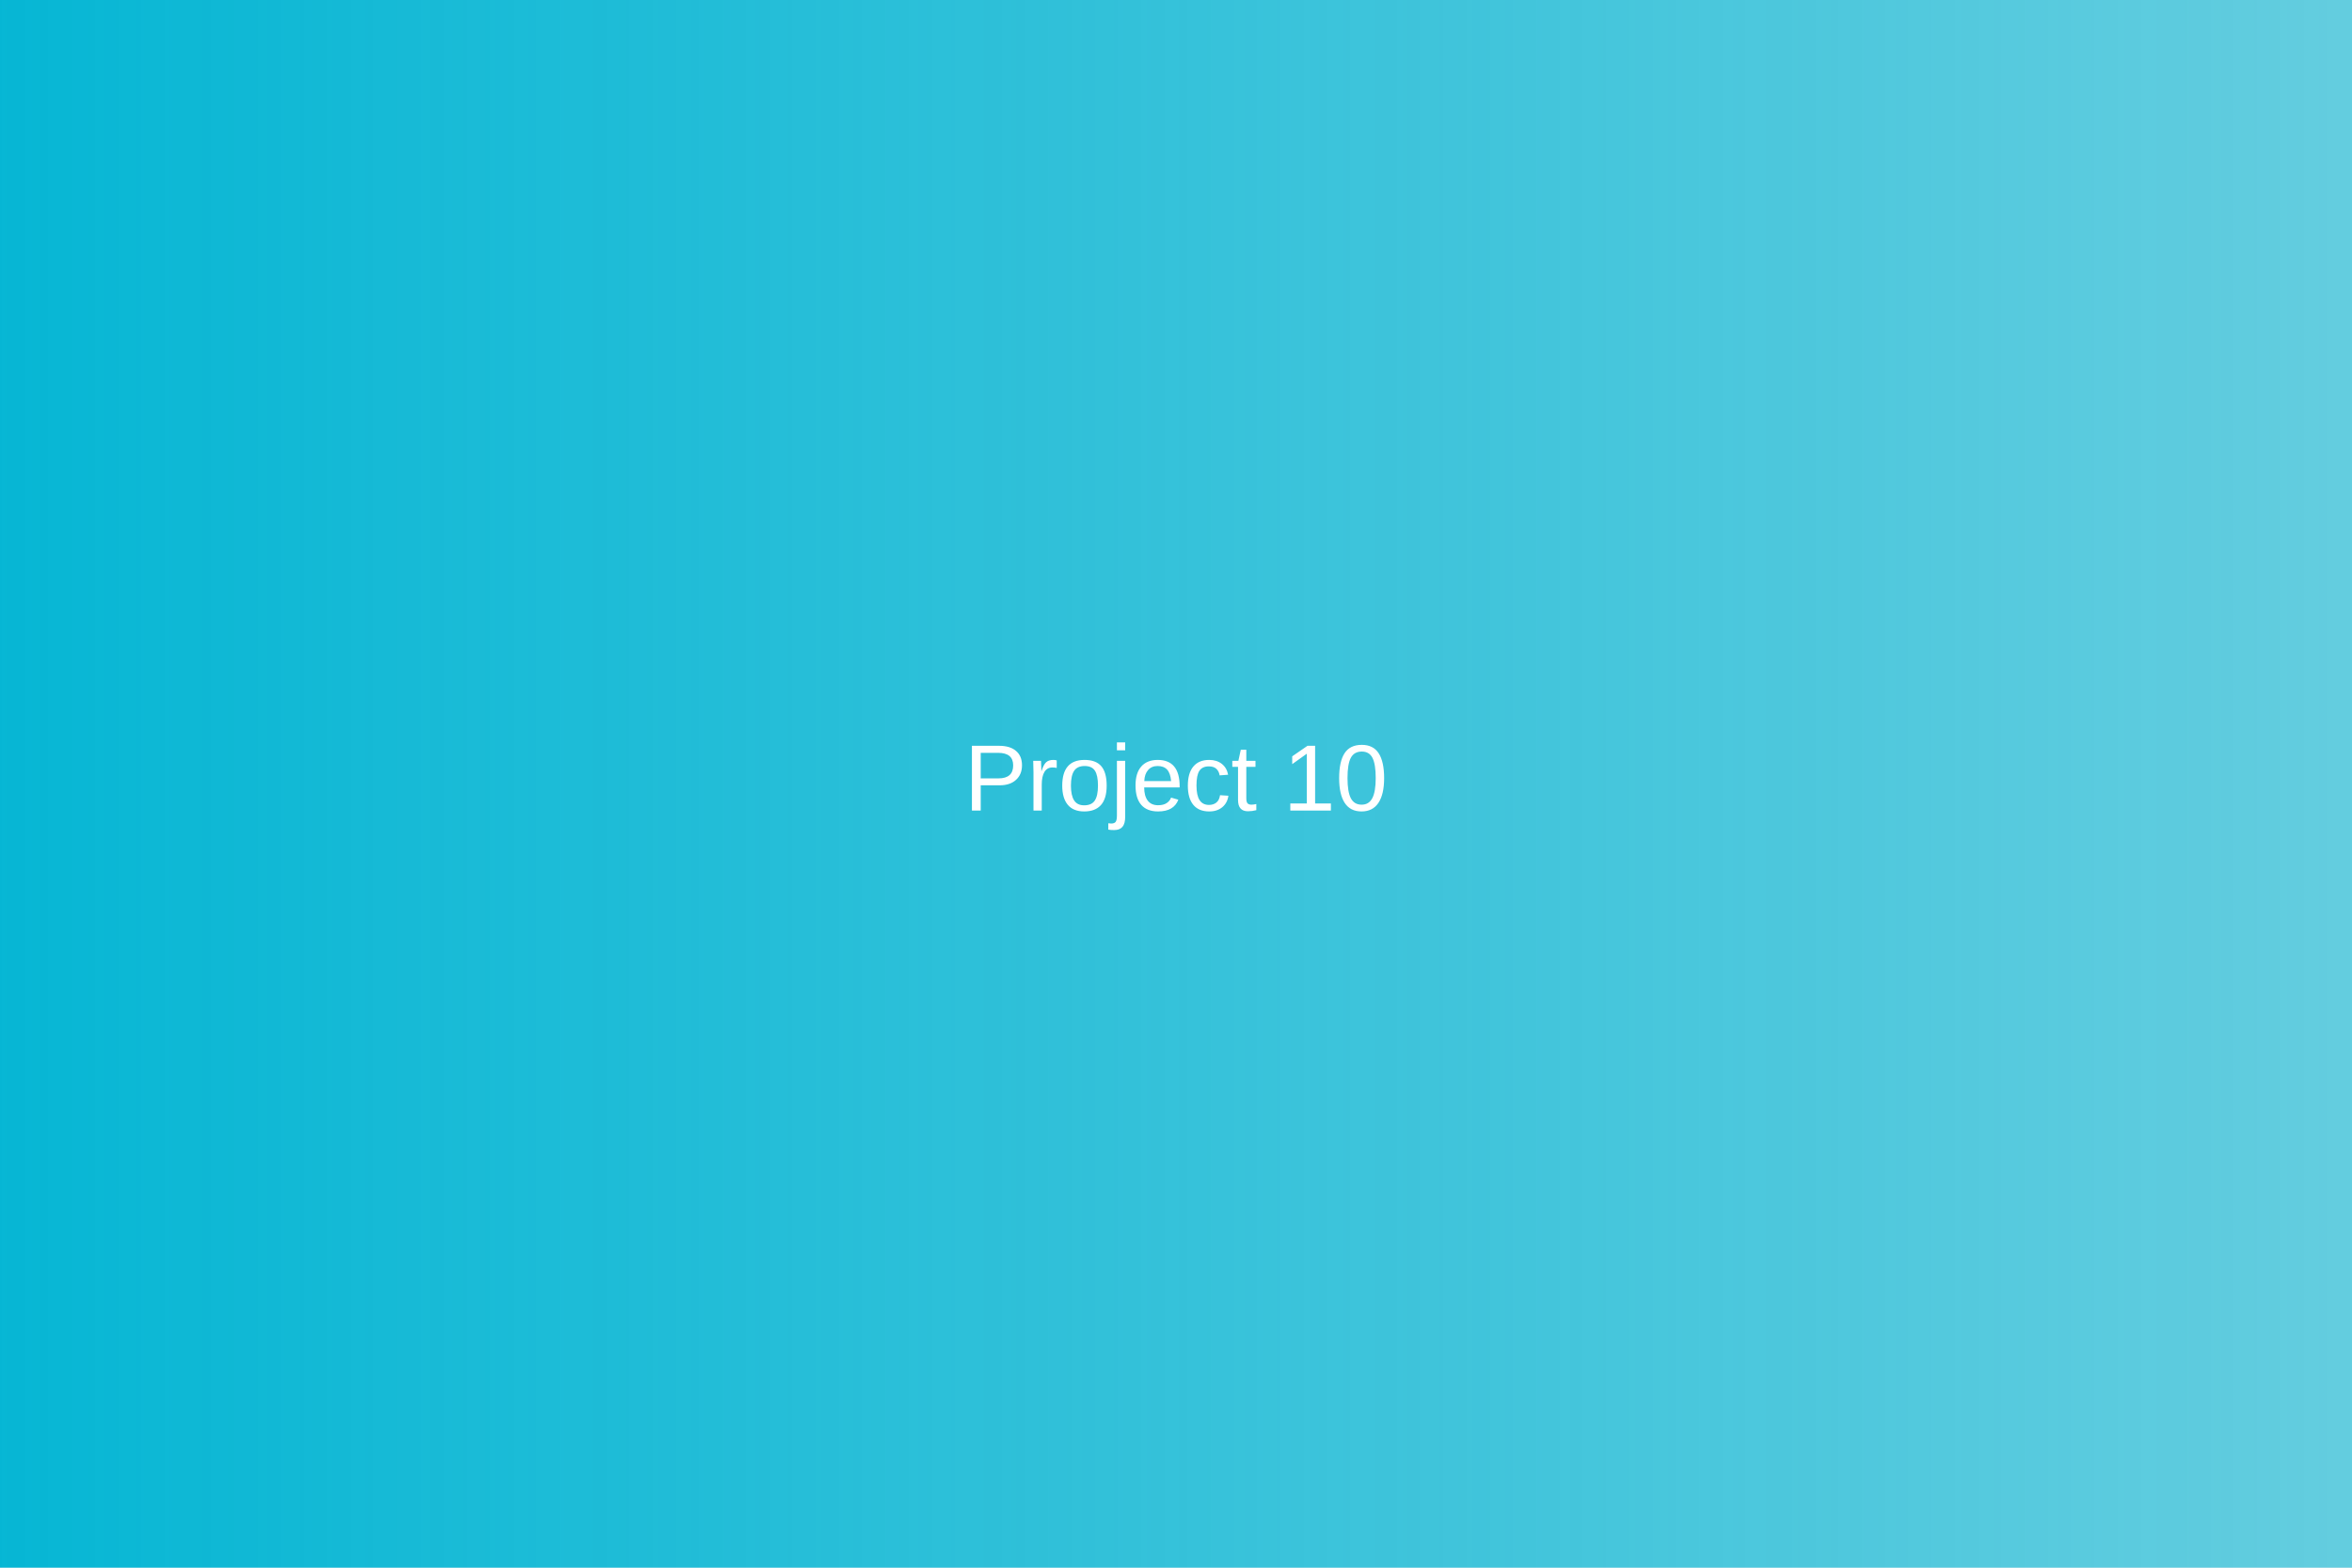
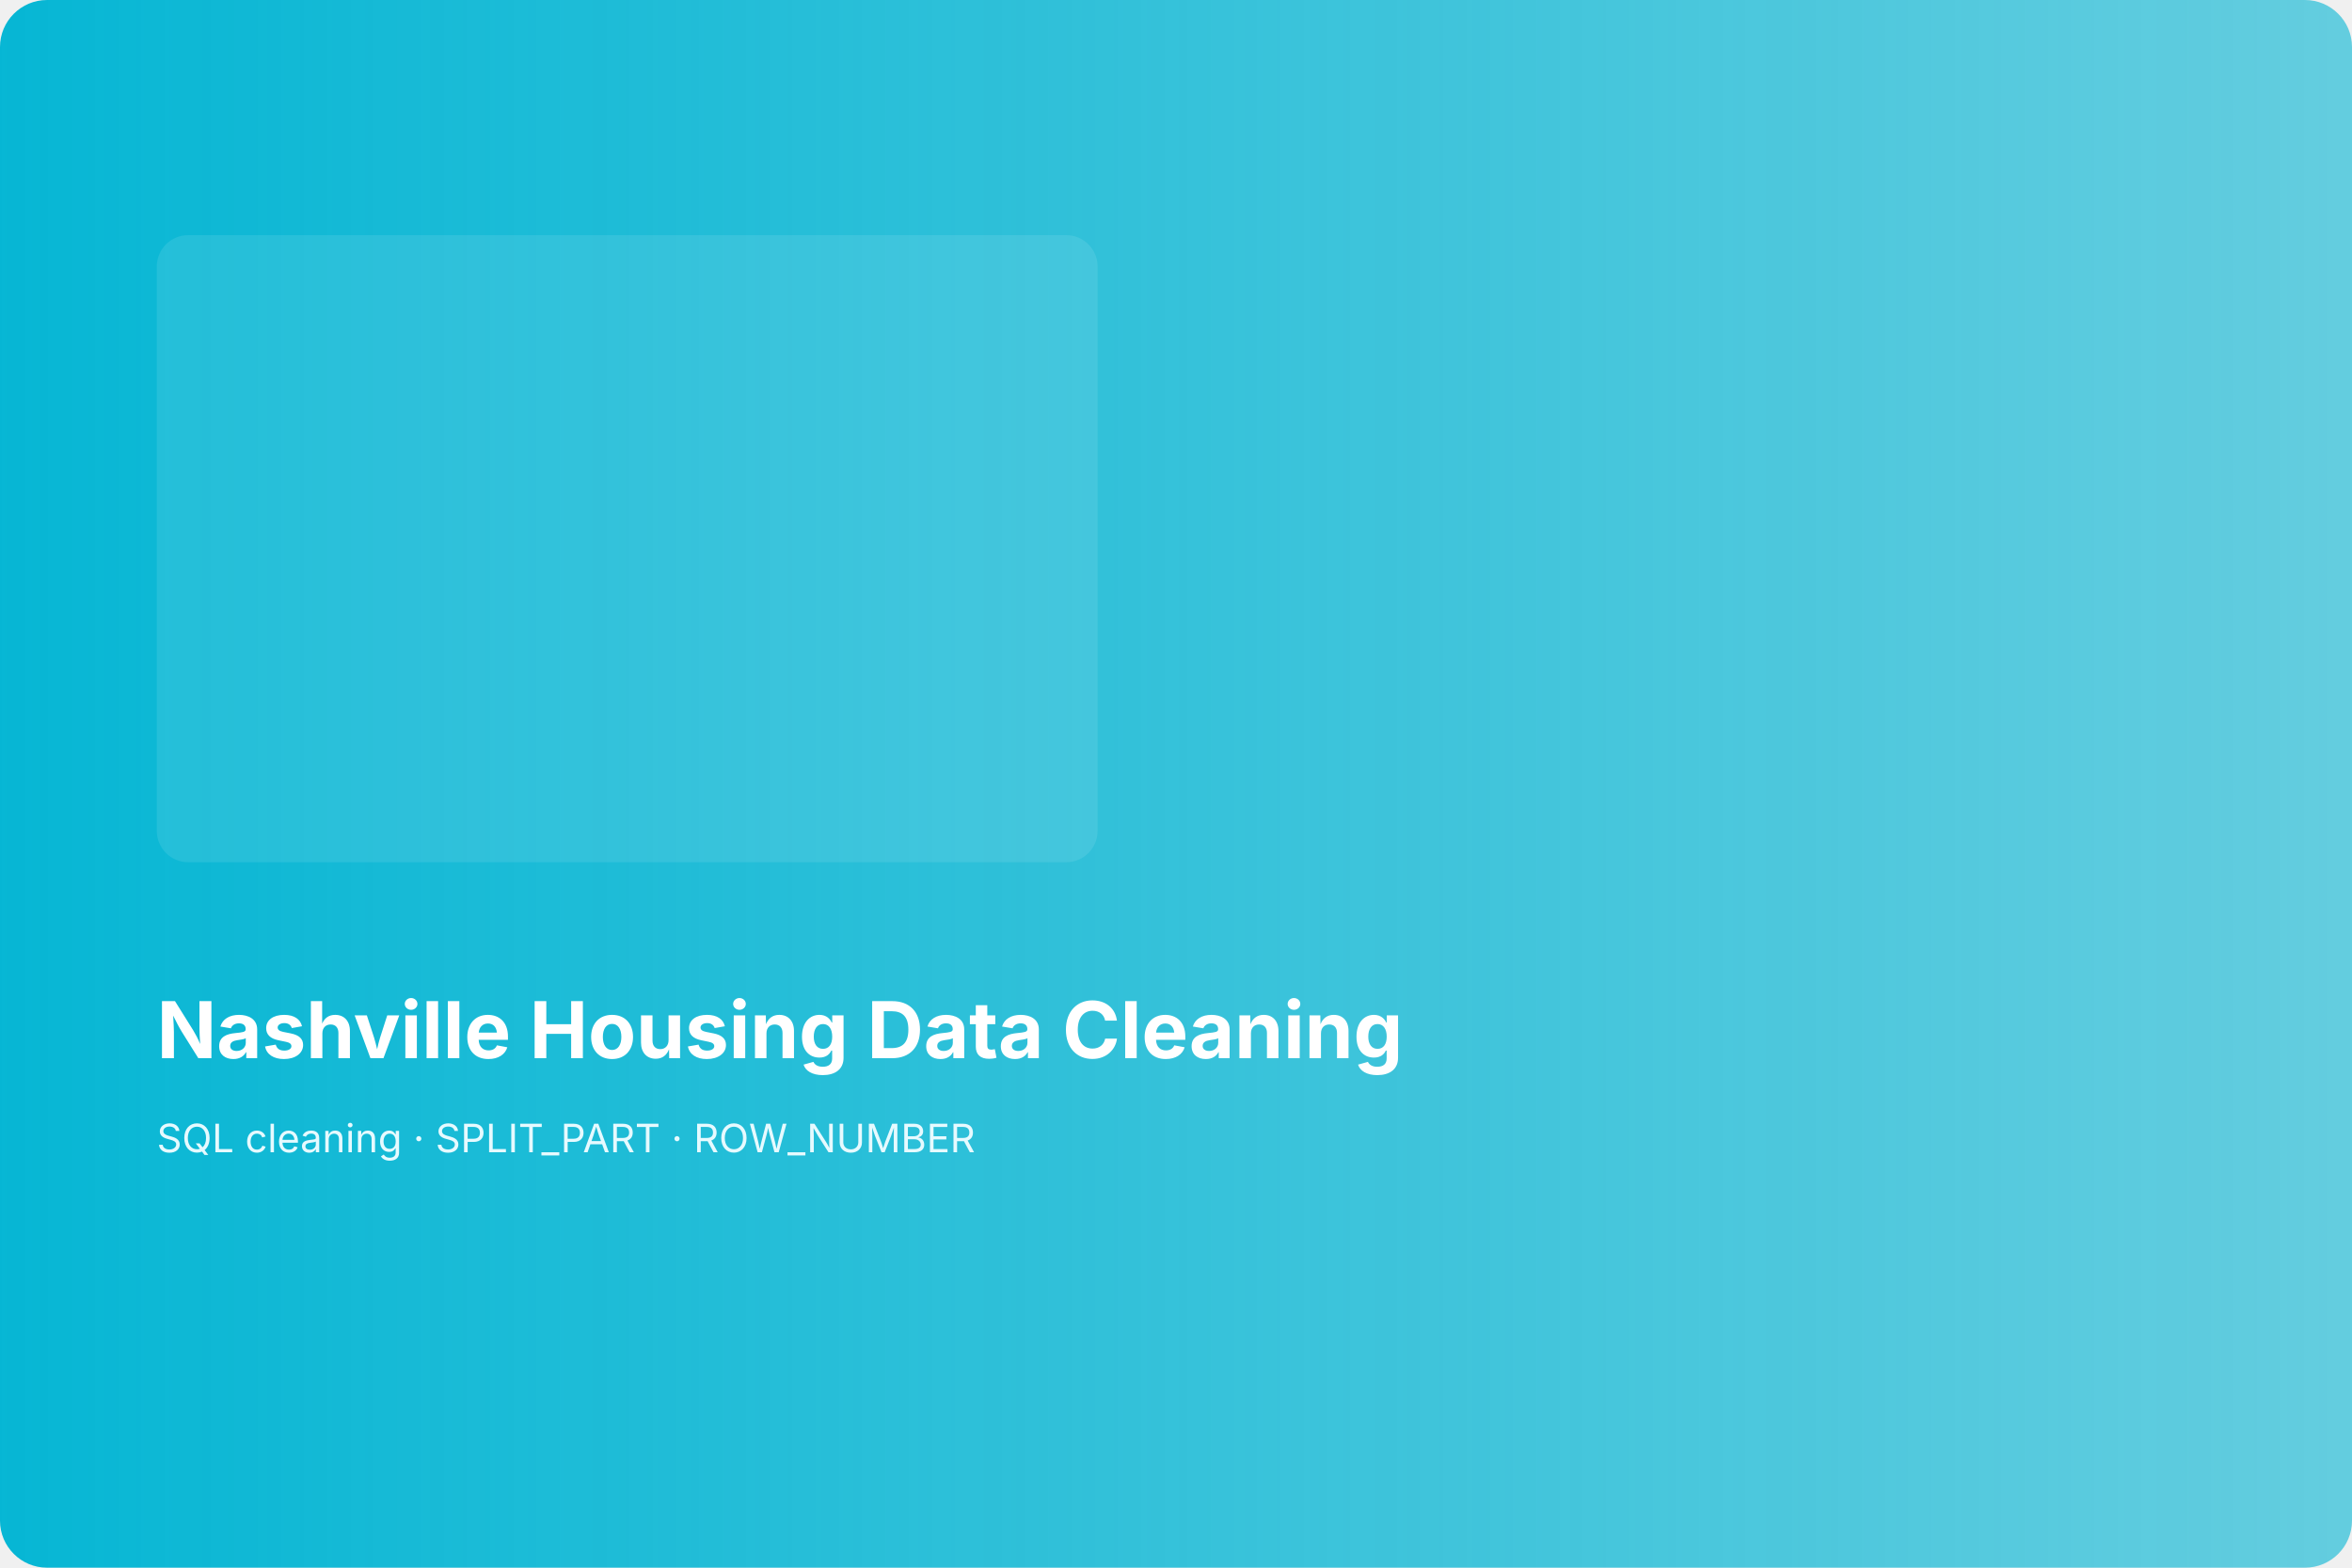
<svg xmlns="http://www.w3.org/2000/svg" width="1200" height="800" viewBox="0 0 1200 800" preserveAspectRatio="xMidYMid slice">
  <defs>
    <linearGradient id="g10" x1="0" x2="1">
      <stop offset="0%" stop-color="#06b6d4" />
      <stop offset="100%" stop-color="#06b6d4" stop-opacity="0.6" />
    </linearGradient>
  </defs>
-   <rect width="1200" height="800" fill="url(#g10)" />
-   <text x="50%" y="50%" font-size="48" font-family="Arial, Helvetica, sans-serif" fill="#ffffff" text-anchor="middle" dominant-baseline="middle">Project 10</text>
+   <rect width="1200" height="800" fill="url(#g10)" rx="24" />
+   <g transform="translate(80,120)">
+     <rect x="0" y="0" width="480" height="320" rx="16" fill="#ffffff18" />
+     <text x="0" y="420" font-size="40" font-family="Inter, Arial, sans-serif" fill="#ffffff" font-weight="700">Nashville Housing Data Cleaning</text>
+     <text x="0" y="468" font-size="20" font-family="Inter, Arial, sans-serif" fill="#e6faff">SQL cleaning · SPLIT_PART · ROW_NUMBER</text>
+   </g>
</svg>
